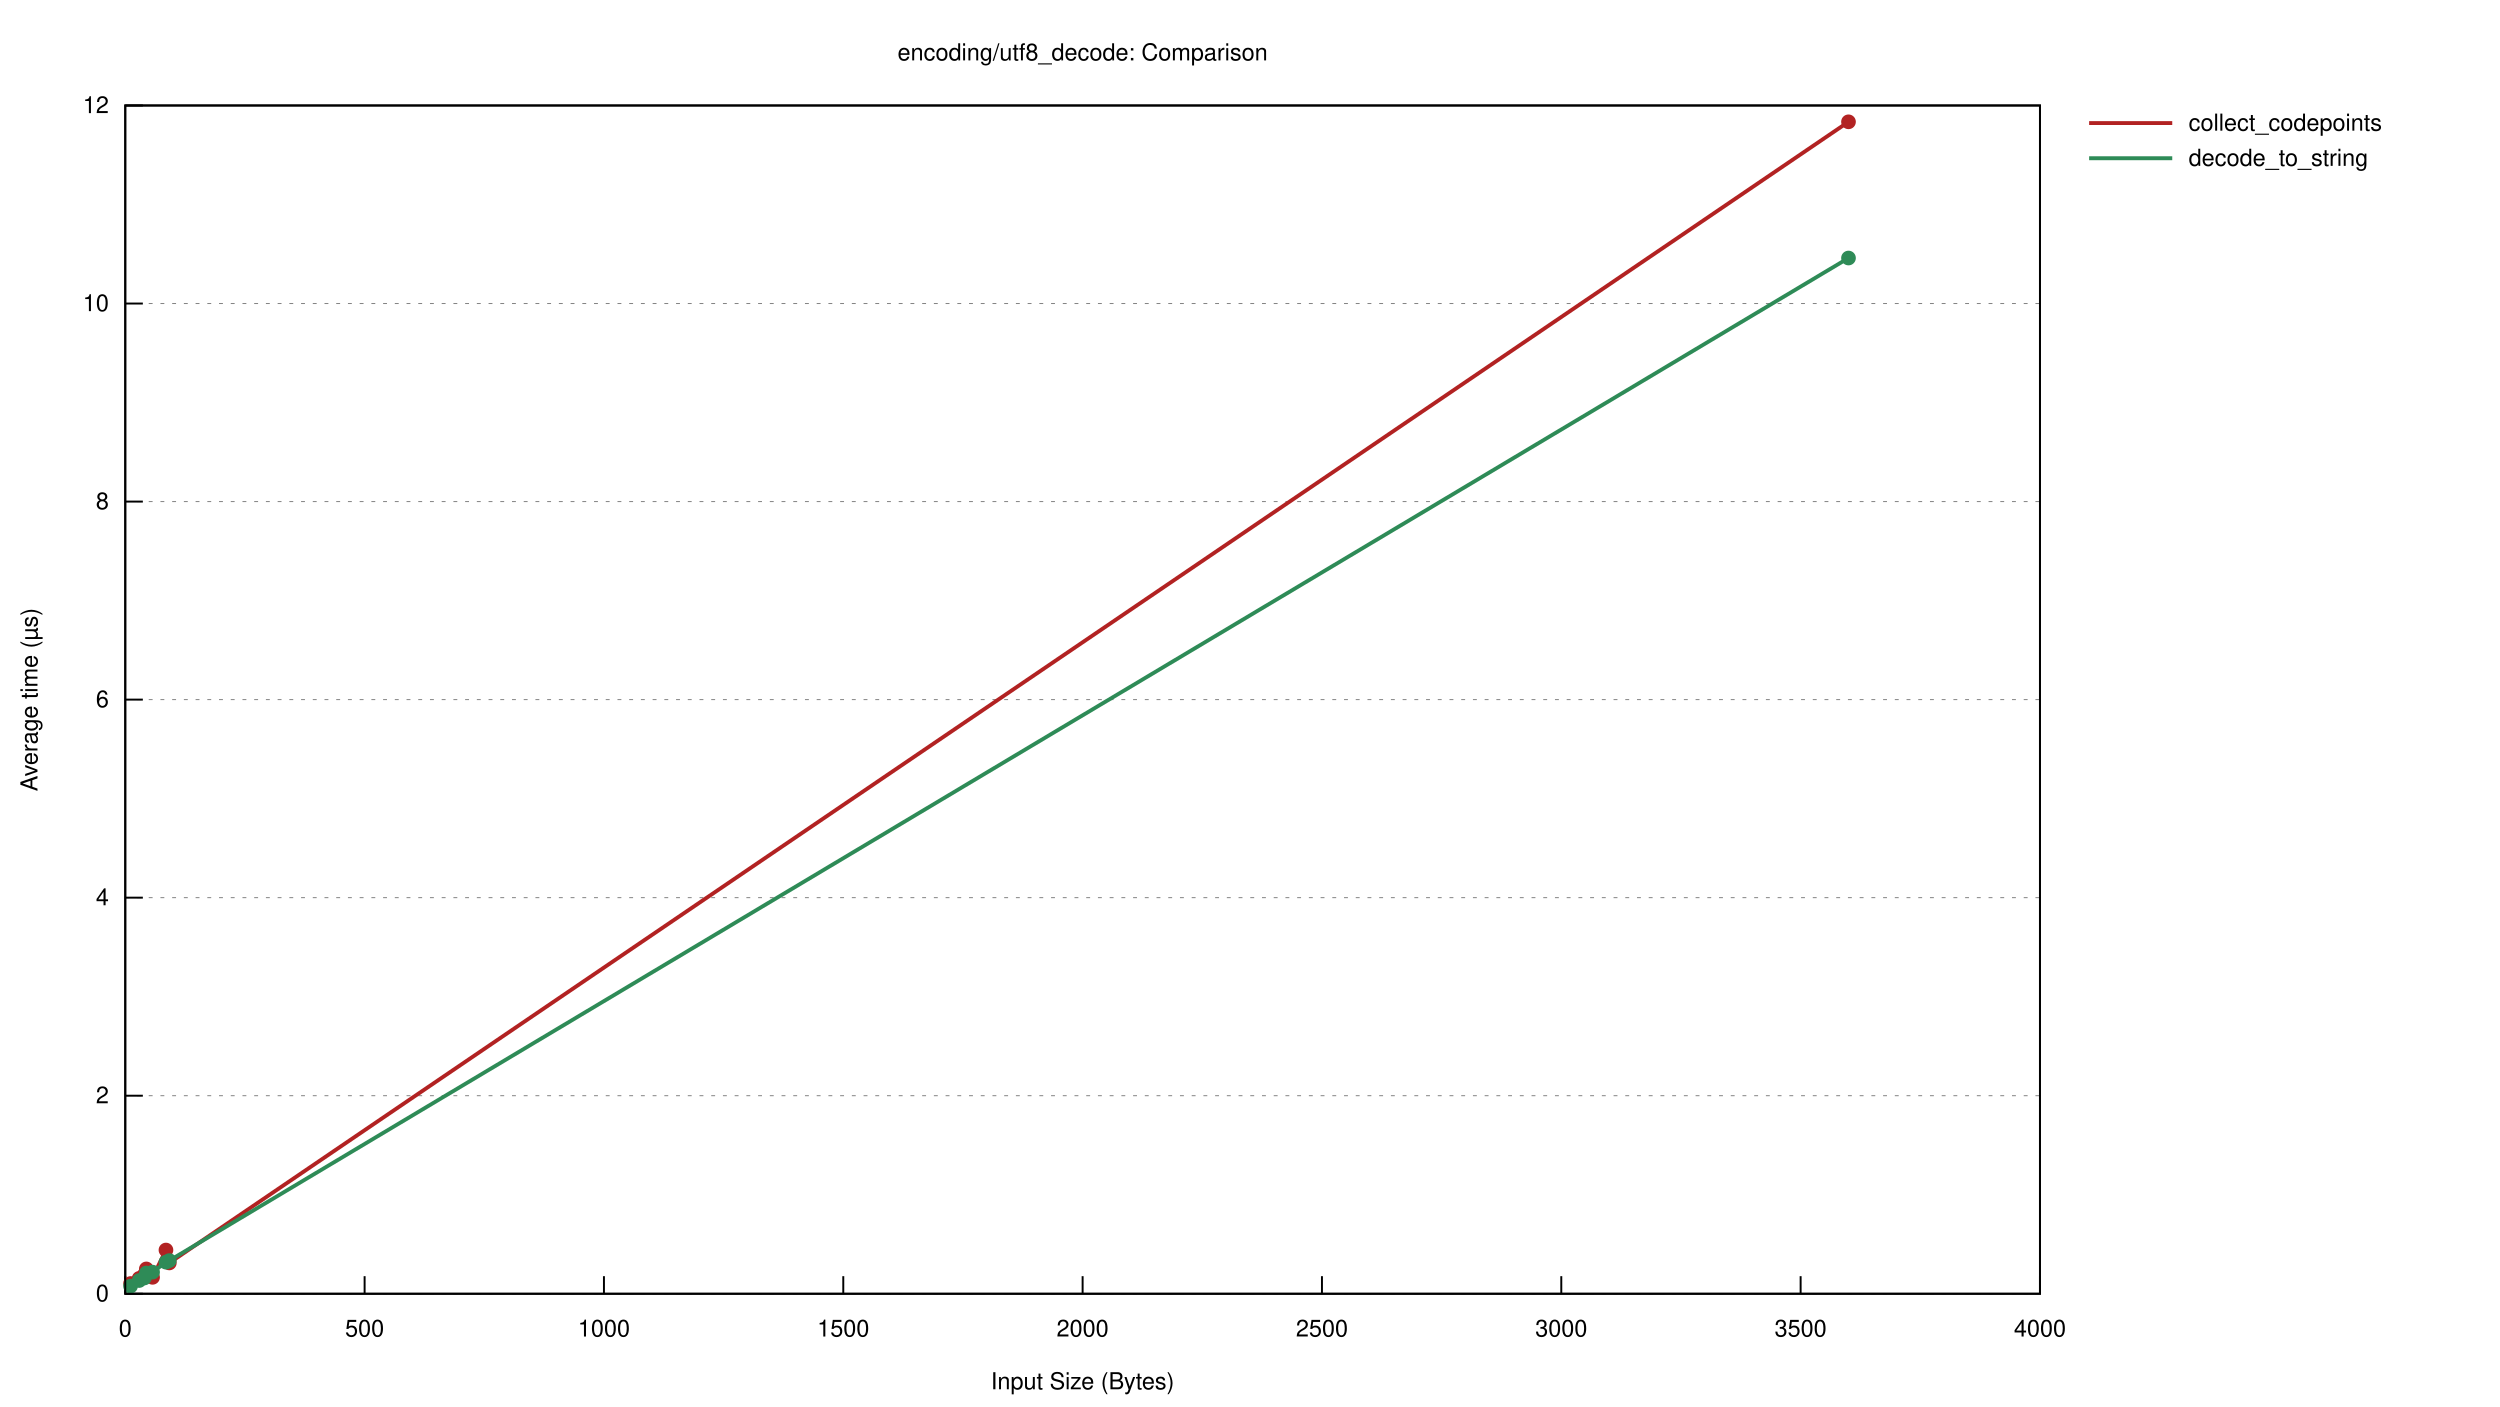
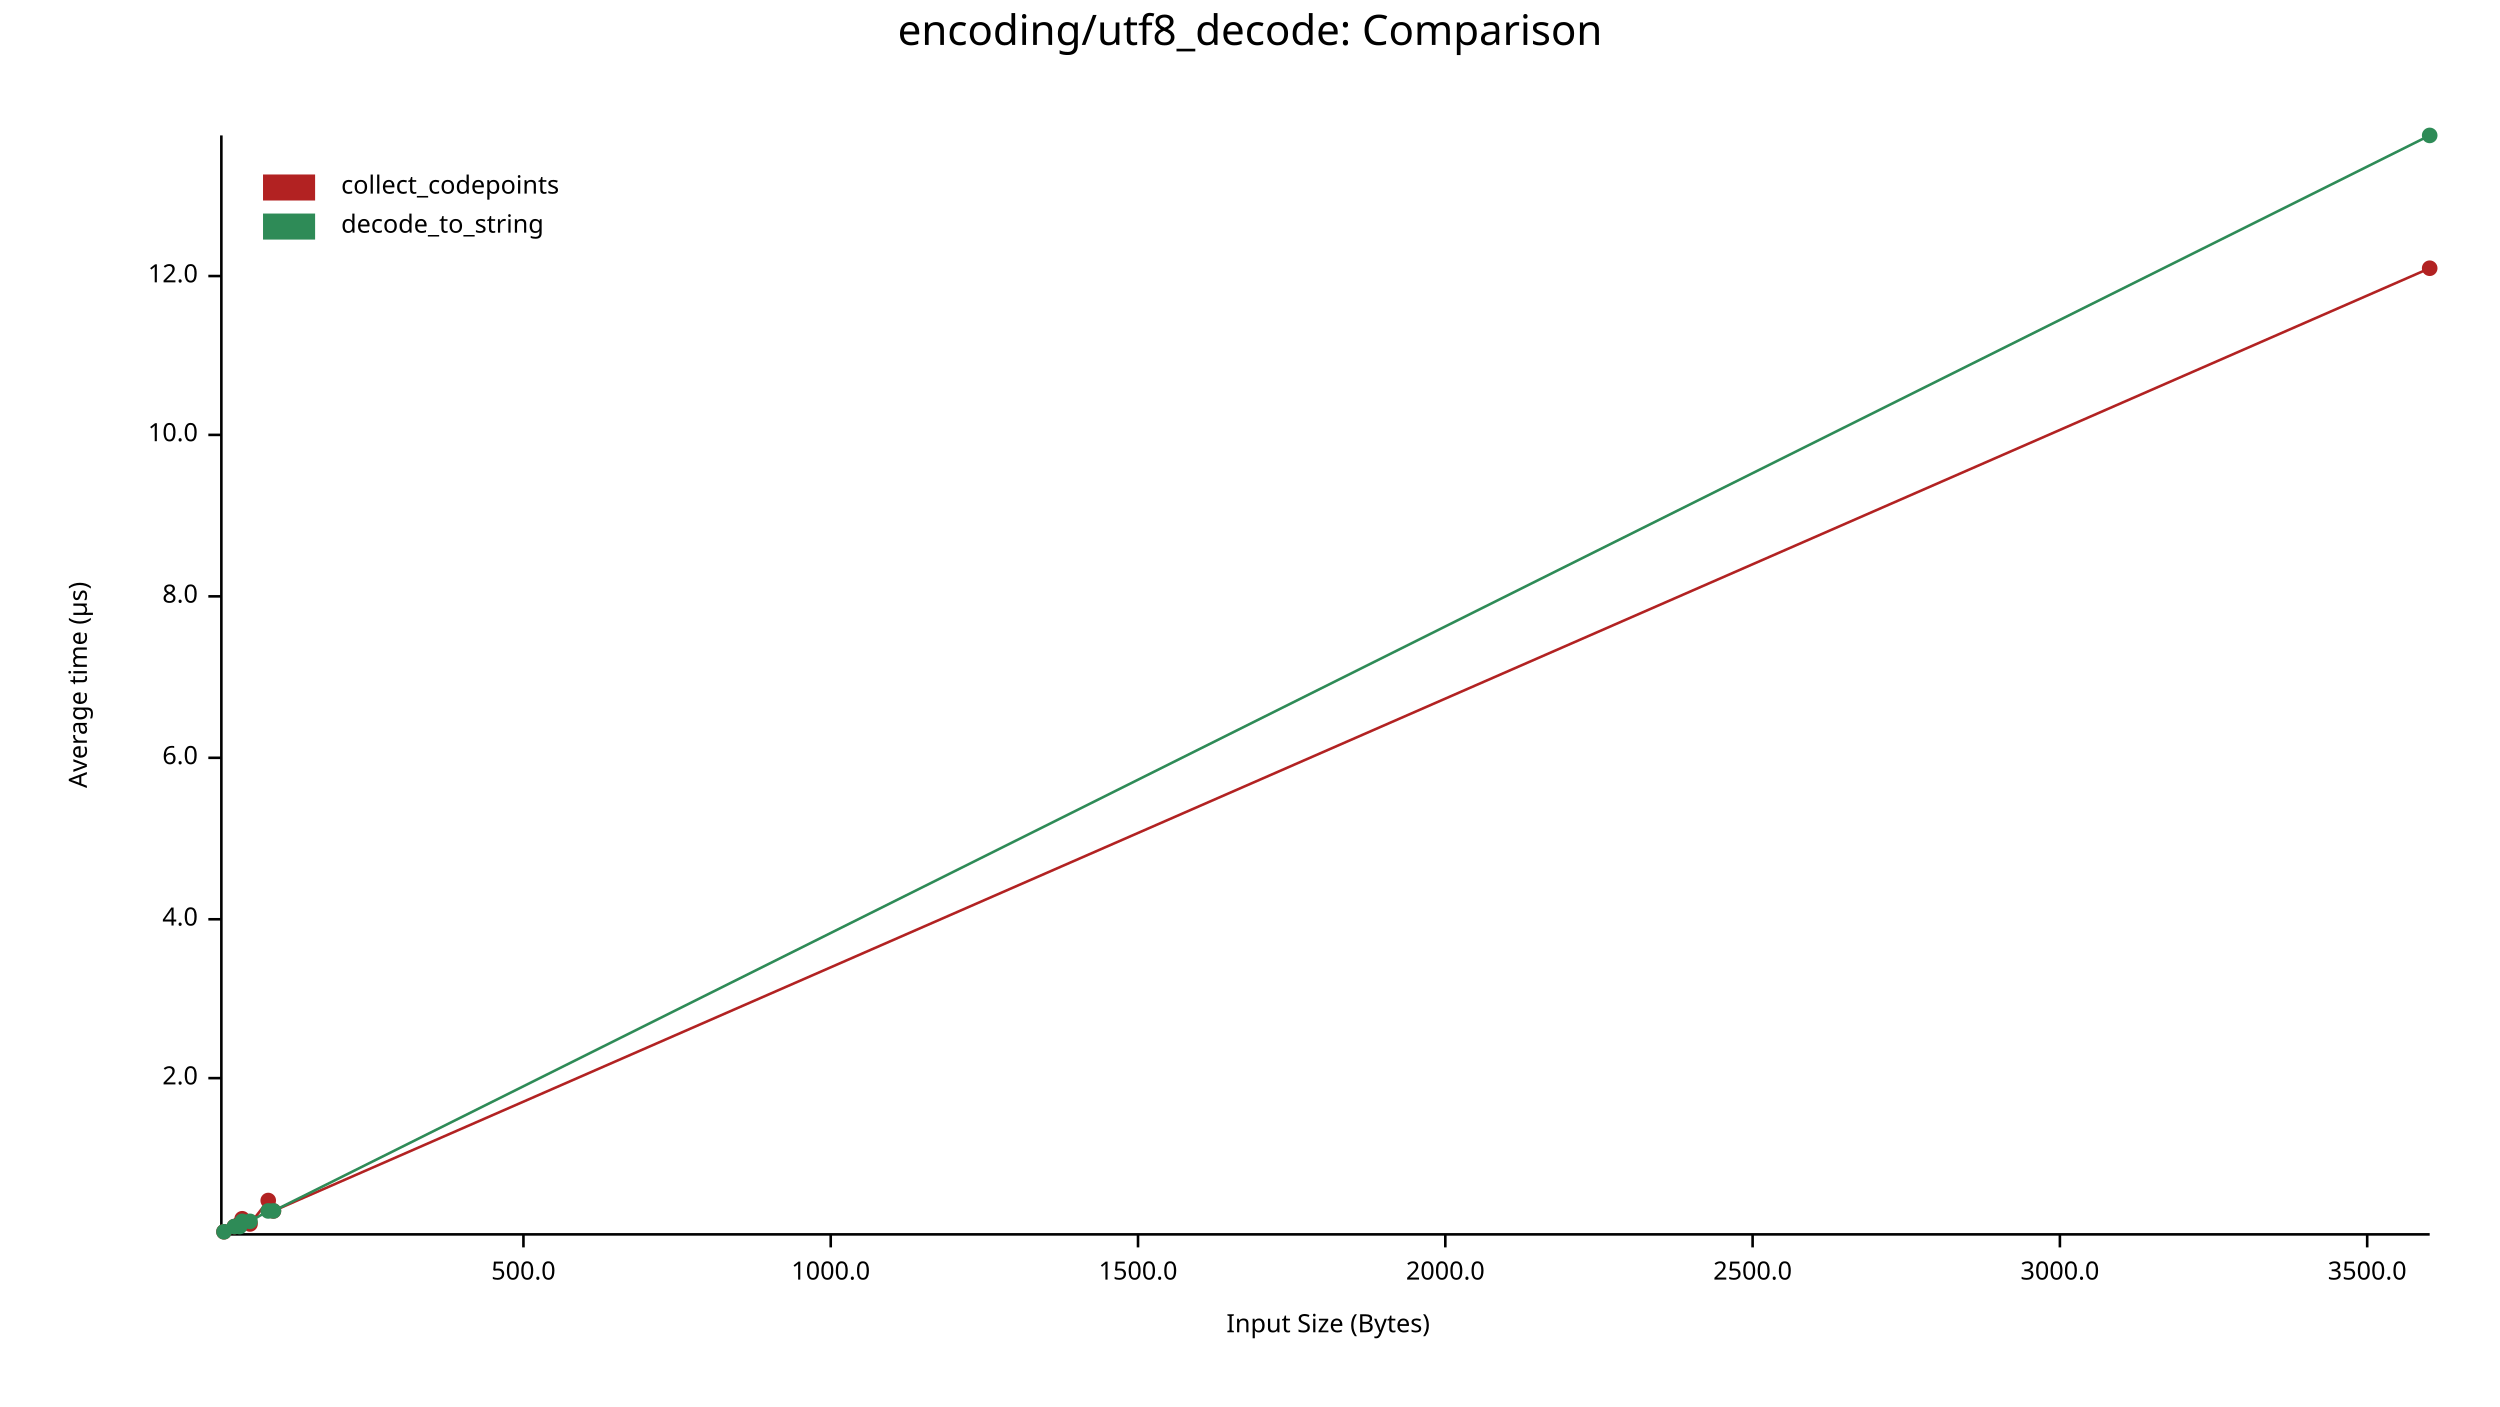
- <svg xmlns="http://www.w3.org/2000/svg" xmlns:xlink="http://www.w3.org/1999/xlink" viewBox="0 0 1280 720">
-   <g id="gnuplot_canvas">
-     <rect x="0" y="0" width="1280" height="720" fill="none" />
-     <defs>
-       <circle id="gpDot" r="0.5" stroke-width="0.5" stroke="currentColor" />
-       <path id="gpPt0" stroke-width="0.222" stroke="currentColor" d="M-1,0 h2 M0,-1 v2" />
-       <path id="gpPt1" stroke-width="0.222" stroke="currentColor" d="M-1,-1 L1,1 M1,-1 L-1,1" />
-       <path id="gpPt2" stroke-width="0.222" stroke="currentColor" d="M-1,0 L1,0 M0,-1 L0,1 M-1,-1 L1,1 M-1,1 L1,-1" />
-       <rect id="gpPt3" stroke-width="0.222" stroke="currentColor" x="-1" y="-1" width="2" height="2" />
-       <rect id="gpPt4" stroke-width="0.222" stroke="currentColor" fill="currentColor" x="-1" y="-1" width="2" height="2" />
-       <circle id="gpPt5" stroke-width="0.222" stroke="currentColor" cx="0" cy="0" r="1" />
-       <use xlink:href="#gpPt5" id="gpPt6" fill="currentColor" stroke="none" />
-       <path id="gpPt7" stroke-width="0.222" stroke="currentColor" d="M0,-1.33 L-1.33,0.67 L1.33,0.67 z" />
-       <use xlink:href="#gpPt7" id="gpPt8" fill="currentColor" stroke="none" />
-       <use xlink:href="#gpPt7" id="gpPt9" stroke="currentColor" transform="rotate(180)" />
-       <use xlink:href="#gpPt9" id="gpPt10" fill="currentColor" stroke="none" />
-       <use xlink:href="#gpPt3" id="gpPt11" stroke="currentColor" transform="rotate(45)" />
-       <use xlink:href="#gpPt11" id="gpPt12" fill="currentColor" stroke="none" />
-       <path id="gpPt13" stroke-width="0.222" stroke="currentColor" d="M0,1.330 L1.265,0.411 L0.782,-1.067 L-0.782,-1.076 L-1.265,0.411 z" />
-       <use xlink:href="#gpPt13" id="gpPt14" fill="currentColor" stroke="none" />
-       <filter id="textbox" filterUnits="objectBoundingBox" x="0" y="0" height="1" width="1">
-         <feFlood flood-color="white" flood-opacity="1" result="bgnd" />
-         <feComposite in="SourceGraphic" in2="bgnd" operator="atop" />
-       </filter>
-       <filter id="greybox" filterUnits="objectBoundingBox" x="0" y="0" height="1" width="1">
-         <feFlood flood-color="lightgrey" flood-opacity="1" result="grey" />
-         <feComposite in="SourceGraphic" in2="grey" operator="atop" />
-       </filter>
-     </defs>
-     <g fill="none" color="white" stroke="currentColor" stroke-width="1.00" stroke-linecap="butt" stroke-linejoin="miter">
- </g>
-     <g fill="none" color="black" stroke="currentColor" stroke-width="1.00" stroke-linecap="butt" stroke-linejoin="miter">
- </g>
-     <g fill="none" color="black" stroke="black" stroke-width="0.50" stroke-linecap="butt" stroke-linejoin="miter">
- </g>
-     <g fill="none" color="gray" stroke="currentColor" stroke-width="0.50" stroke-linecap="butt" stroke-linejoin="miter">
-       <path stroke="gray" stroke-dasharray="2,4" class="gridline" d="M64.14,662.40 L1044.46,662.40  " />
-     </g>
-     <g fill="none" color="gray" stroke="gray" stroke-width="1.00" stroke-linecap="butt" stroke-linejoin="miter">
- </g>
-     <g fill="none" color="black" stroke="currentColor" stroke-width="1.00" stroke-linecap="butt" stroke-linejoin="miter">
-       <path stroke="black" d="M64.14,662.40 L73.14,662.40  " />
-       <g transform="translate(55.75,666.30)" stroke="none" fill="black" font-family="Helvetica" font-size="12.00" text-anchor="end">
-         <text>
-           <tspan font-family="Helvetica"> 0</tspan>
-         </text>
-       </g>
-     </g>
-     <g fill="none" color="black" stroke="currentColor" stroke-width="1.00" stroke-linecap="butt" stroke-linejoin="miter">
- </g>
-     <g fill="none" color="black" stroke="black" stroke-width="0.50" stroke-linecap="butt" stroke-linejoin="miter">
- </g>
-     <g fill="none" color="gray" stroke="currentColor" stroke-width="0.50" stroke-linecap="butt" stroke-linejoin="miter">
-       <path stroke="gray" stroke-dasharray="2,4" class="gridline" d="M64.14,561.00 L1044.46,561.00  " />
-     </g>
-     <g fill="none" color="gray" stroke="gray" stroke-width="1.00" stroke-linecap="butt" stroke-linejoin="miter">
- </g>
-     <g fill="none" color="black" stroke="currentColor" stroke-width="1.00" stroke-linecap="butt" stroke-linejoin="miter">
-       <path stroke="black" d="M64.14,561.00 L73.14,561.00  " />
-       <g transform="translate(55.75,564.90)" stroke="none" fill="black" font-family="Helvetica" font-size="12.00" text-anchor="end">
-         <text>
-           <tspan font-family="Helvetica"> 2</tspan>
-         </text>
-       </g>
-     </g>
-     <g fill="none" color="black" stroke="currentColor" stroke-width="1.00" stroke-linecap="butt" stroke-linejoin="miter">
- </g>
-     <g fill="none" color="black" stroke="black" stroke-width="0.50" stroke-linecap="butt" stroke-linejoin="miter">
- </g>
-     <g fill="none" color="gray" stroke="currentColor" stroke-width="0.50" stroke-linecap="butt" stroke-linejoin="miter">
-       <path stroke="gray" stroke-dasharray="2,4" class="gridline" d="M64.14,459.60 L1044.46,459.60  " />
-     </g>
-     <g fill="none" color="gray" stroke="gray" stroke-width="1.00" stroke-linecap="butt" stroke-linejoin="miter">
- </g>
-     <g fill="none" color="black" stroke="currentColor" stroke-width="1.00" stroke-linecap="butt" stroke-linejoin="miter">
-       <path stroke="black" d="M64.14,459.60 L73.14,459.60  " />
-       <g transform="translate(55.75,463.50)" stroke="none" fill="black" font-family="Helvetica" font-size="12.00" text-anchor="end">
-         <text>
-           <tspan font-family="Helvetica"> 4</tspan>
-         </text>
-       </g>
-     </g>
-     <g fill="none" color="black" stroke="currentColor" stroke-width="1.00" stroke-linecap="butt" stroke-linejoin="miter">
- </g>
-     <g fill="none" color="black" stroke="black" stroke-width="0.50" stroke-linecap="butt" stroke-linejoin="miter">
- </g>
-     <g fill="none" color="gray" stroke="currentColor" stroke-width="0.50" stroke-linecap="butt" stroke-linejoin="miter">
-       <path stroke="gray" stroke-dasharray="2,4" class="gridline" d="M64.14,358.20 L1044.46,358.20  " />
-     </g>
-     <g fill="none" color="gray" stroke="gray" stroke-width="1.00" stroke-linecap="butt" stroke-linejoin="miter">
- </g>
-     <g fill="none" color="black" stroke="currentColor" stroke-width="1.00" stroke-linecap="butt" stroke-linejoin="miter">
-       <path stroke="black" d="M64.14,358.20 L73.14,358.20  " />
-       <g transform="translate(55.75,362.10)" stroke="none" fill="black" font-family="Helvetica" font-size="12.00" text-anchor="end">
-         <text>
-           <tspan font-family="Helvetica"> 6</tspan>
-         </text>
-       </g>
-     </g>
-     <g fill="none" color="black" stroke="currentColor" stroke-width="1.00" stroke-linecap="butt" stroke-linejoin="miter">
- </g>
-     <g fill="none" color="black" stroke="black" stroke-width="0.50" stroke-linecap="butt" stroke-linejoin="miter">
- </g>
-     <g fill="none" color="gray" stroke="currentColor" stroke-width="0.50" stroke-linecap="butt" stroke-linejoin="miter">
-       <path stroke="gray" stroke-dasharray="2,4" class="gridline" d="M64.14,256.81 L1044.46,256.81  " />
-     </g>
-     <g fill="none" color="gray" stroke="gray" stroke-width="1.00" stroke-linecap="butt" stroke-linejoin="miter">
- </g>
-     <g fill="none" color="black" stroke="currentColor" stroke-width="1.00" stroke-linecap="butt" stroke-linejoin="miter">
-       <path stroke="black" d="M64.14,256.81 L73.14,256.81  " />
-       <g transform="translate(55.75,260.71)" stroke="none" fill="black" font-family="Helvetica" font-size="12.00" text-anchor="end">
-         <text>
-           <tspan font-family="Helvetica"> 8</tspan>
-         </text>
-       </g>
-     </g>
-     <g fill="none" color="black" stroke="currentColor" stroke-width="1.00" stroke-linecap="butt" stroke-linejoin="miter">
- </g>
-     <g fill="none" color="black" stroke="black" stroke-width="0.50" stroke-linecap="butt" stroke-linejoin="miter">
- </g>
-     <g fill="none" color="gray" stroke="currentColor" stroke-width="0.50" stroke-linecap="butt" stroke-linejoin="miter">
-       <path stroke="gray" stroke-dasharray="2,4" class="gridline" d="M64.14,155.41 L1044.46,155.41  " />
-     </g>
-     <g fill="none" color="gray" stroke="gray" stroke-width="1.00" stroke-linecap="butt" stroke-linejoin="miter">
- </g>
-     <g fill="none" color="black" stroke="currentColor" stroke-width="1.00" stroke-linecap="butt" stroke-linejoin="miter">
-       <path stroke="black" d="M64.14,155.41 L73.14,155.41  " />
-       <g transform="translate(55.75,159.31)" stroke="none" fill="black" font-family="Helvetica" font-size="12.00" text-anchor="end">
-         <text>
-           <tspan font-family="Helvetica"> 10</tspan>
-         </text>
-       </g>
-     </g>
-     <g fill="none" color="black" stroke="currentColor" stroke-width="1.00" stroke-linecap="butt" stroke-linejoin="miter">
- </g>
-     <g fill="none" color="black" stroke="black" stroke-width="0.50" stroke-linecap="butt" stroke-linejoin="miter">
- </g>
-     <g fill="none" color="gray" stroke="currentColor" stroke-width="0.50" stroke-linecap="butt" stroke-linejoin="miter">
-       <path stroke="gray" stroke-dasharray="2,4" class="gridline" d="M64.14,54.01 L1044.46,54.01  " />
-     </g>
-     <g fill="none" color="gray" stroke="gray" stroke-width="1.00" stroke-linecap="butt" stroke-linejoin="miter">
- </g>
-     <g fill="none" color="black" stroke="currentColor" stroke-width="1.00" stroke-linecap="butt" stroke-linejoin="miter">
-       <path stroke="black" d="M64.14,54.01 L73.14,54.01  " />
-       <g transform="translate(55.75,57.91)" stroke="none" fill="black" font-family="Helvetica" font-size="12.00" text-anchor="end">
-         <text>
-           <tspan font-family="Helvetica"> 12</tspan>
-         </text>
-       </g>
-     </g>
-     <g fill="none" color="black" stroke="currentColor" stroke-width="1.00" stroke-linecap="butt" stroke-linejoin="miter">
-       <path stroke="black" d="M64.14,662.40 L64.14,653.40  " />
-       <g transform="translate(64.14,684.30)" stroke="none" fill="black" font-family="Helvetica" font-size="12.00" text-anchor="middle">
-         <text>
-           <tspan font-family="Helvetica"> 0</tspan>
-         </text>
-       </g>
-     </g>
-     <g fill="none" color="black" stroke="currentColor" stroke-width="1.00" stroke-linecap="butt" stroke-linejoin="miter">
-       <path stroke="black" d="M186.68,662.40 L186.68,653.40  " />
-       <g transform="translate(186.68,684.30)" stroke="none" fill="black" font-family="Helvetica" font-size="12.00" text-anchor="middle">
-         <text>
-           <tspan font-family="Helvetica"> 500</tspan>
-         </text>
-       </g>
-     </g>
-     <g fill="none" color="black" stroke="currentColor" stroke-width="1.00" stroke-linecap="butt" stroke-linejoin="miter">
-       <path stroke="black" d="M309.22,662.40 L309.22,653.40  " />
-       <g transform="translate(309.22,684.30)" stroke="none" fill="black" font-family="Helvetica" font-size="12.00" text-anchor="middle">
-         <text>
-           <tspan font-family="Helvetica"> 1000</tspan>
-         </text>
-       </g>
-     </g>
-     <g fill="none" color="black" stroke="currentColor" stroke-width="1.00" stroke-linecap="butt" stroke-linejoin="miter">
-       <path stroke="black" d="M431.76,662.40 L431.76,653.40  " />
-       <g transform="translate(431.76,684.30)" stroke="none" fill="black" font-family="Helvetica" font-size="12.00" text-anchor="middle">
-         <text>
-           <tspan font-family="Helvetica"> 1500</tspan>
-         </text>
-       </g>
-     </g>
-     <g fill="none" color="black" stroke="currentColor" stroke-width="1.00" stroke-linecap="butt" stroke-linejoin="miter">
-       <path stroke="black" d="M554.30,662.40 L554.30,653.40  " />
-       <g transform="translate(554.30,684.30)" stroke="none" fill="black" font-family="Helvetica" font-size="12.00" text-anchor="middle">
-         <text>
-           <tspan font-family="Helvetica"> 2000</tspan>
-         </text>
-       </g>
-     </g>
-     <g fill="none" color="black" stroke="currentColor" stroke-width="1.00" stroke-linecap="butt" stroke-linejoin="miter">
-       <path stroke="black" d="M676.84,662.40 L676.84,653.40  " />
-       <g transform="translate(676.84,684.30)" stroke="none" fill="black" font-family="Helvetica" font-size="12.00" text-anchor="middle">
-         <text>
-           <tspan font-family="Helvetica"> 2500</tspan>
-         </text>
-       </g>
-     </g>
-     <g fill="none" color="black" stroke="currentColor" stroke-width="1.00" stroke-linecap="butt" stroke-linejoin="miter">
-       <path stroke="black" d="M799.38,662.40 L799.38,653.40  " />
-       <g transform="translate(799.38,684.30)" stroke="none" fill="black" font-family="Helvetica" font-size="12.00" text-anchor="middle">
-         <text>
-           <tspan font-family="Helvetica"> 3000</tspan>
-         </text>
-       </g>
-     </g>
-     <g fill="none" color="black" stroke="currentColor" stroke-width="1.00" stroke-linecap="butt" stroke-linejoin="miter">
-       <path stroke="black" d="M921.92,662.40 L921.92,653.40  " />
-       <g transform="translate(921.92,684.30)" stroke="none" fill="black" font-family="Helvetica" font-size="12.00" text-anchor="middle">
-         <text>
-           <tspan font-family="Helvetica"> 3500</tspan>
-         </text>
-       </g>
-     </g>
-     <g fill="none" color="black" stroke="currentColor" stroke-width="1.00" stroke-linecap="butt" stroke-linejoin="miter">
-       <path stroke="black" d="M1044.46,662.40 L1044.46,653.40  " />
-       <g transform="translate(1044.46,684.30)" stroke="none" fill="black" font-family="Helvetica" font-size="12.00" text-anchor="middle">
-         <text>
-           <tspan font-family="Helvetica"> 4000</tspan>
-         </text>
-       </g>
-     </g>
-     <g fill="none" color="black" stroke="currentColor" stroke-width="1.00" stroke-linecap="butt" stroke-linejoin="miter">
- </g>
-     <g fill="none" color="black" stroke="currentColor" stroke-width="1.00" stroke-linecap="butt" stroke-linejoin="miter">
-       <path stroke="black" d="M64.14,54.01 L64.14,662.40 L1044.46,662.40 L1044.46,54.01 L64.14,54.01 Z  " />
-     </g>
-     <g fill="none" color="black" stroke="currentColor" stroke-width="1.00" stroke-linecap="butt" stroke-linejoin="miter">
- </g>
-     <g id="gnuplot_plot_1">
-       <g fill="none" color="white" stroke="black" stroke-width="2.00" stroke-linecap="butt" stroke-linejoin="miter">
- </g>
-       <g fill="none" color="black" stroke="currentColor" stroke-width="2.00" stroke-linecap="butt" stroke-linejoin="miter">
-         <g transform="translate(1120.58,66.91)" stroke="none" fill="black" font-family="Helvetica" font-size="12.00" text-anchor="start">
-           <text>
-             <tspan font-family="Helvetica">collect_codepoints</tspan>
-           </text>
-         </g>
-       </g>
-       <g fill="none" color="black" stroke="currentColor" stroke-width="2.00" stroke-linecap="butt" stroke-linejoin="miter">
-         <path stroke="rgb(178,  34,  34)" d="M1069.63,63.01 L1112.19,63.01 M66.84,657.16 L71.25,654.54 L73.94,652.58 L74.92,649.69 L78.11,653.99 L84.97,640.02   L86.69,646.62 L946.43,62.37  " />
-       </g>
-     </g>
-     <g id="gnuplot_plot_2" fill="none">
-       <g fill="none" color="white" stroke="rgb(178,  34,  34)" stroke-width="1.00" stroke-linecap="butt" stroke-linejoin="miter">
- </g>
-       <g fill="none" color="black" stroke="currentColor" stroke-width="1.00" stroke-linecap="butt" stroke-linejoin="miter">
-         <use xlink:href="#gpPt6" transform="translate(66.84,657.16) scale(3.38)" color="rgb(178,  34,  34)" />
-         <use xlink:href="#gpPt6" transform="translate(71.25,654.54) scale(3.38)" color="rgb(178,  34,  34)" />
-         <use xlink:href="#gpPt6" transform="translate(73.94,652.58) scale(3.38)" color="rgb(178,  34,  34)" />
-         <use xlink:href="#gpPt6" transform="translate(74.92,649.69) scale(3.38)" color="rgb(178,  34,  34)" />
-         <use xlink:href="#gpPt6" transform="translate(78.11,653.99) scale(3.38)" color="rgb(178,  34,  34)" />
-         <use xlink:href="#gpPt6" transform="translate(84.97,640.02) scale(3.38)" color="rgb(178,  34,  34)" />
-         <use xlink:href="#gpPt6" transform="translate(86.69,646.62) scale(3.38)" color="rgb(178,  34,  34)" />
-         <use xlink:href="#gpPt6" transform="translate(946.43,62.37) scale(3.38)" color="rgb(178,  34,  34)" />
-       </g>
-     </g>
-     <g id="gnuplot_plot_3">
-       <g fill="none" color="white" stroke="rgb(178,  34,  34)" stroke-width="2.00" stroke-linecap="butt" stroke-linejoin="miter">
- </g>
-       <g fill="none" color="black" stroke="currentColor" stroke-width="2.00" stroke-linecap="butt" stroke-linejoin="miter">
-         <g transform="translate(1120.58,84.91)" stroke="none" fill="black" font-family="Helvetica" font-size="12.00" text-anchor="start">
-           <text>
-             <tspan font-family="Helvetica">decode_to_string</tspan>
-           </text>
-         </g>
-       </g>
-       <g fill="none" color="black" stroke="currentColor" stroke-width="2.00" stroke-linecap="butt" stroke-linejoin="miter">
-         <path stroke="rgb( 46, 139,  87)" d="M1069.63,81.01 L1112.19,81.01 M66.84,658.50 L71.25,655.63 L73.94,654.33 L74.92,651.78 L78.11,651.34 L84.97,646.22   L86.69,645.42 L946.43,132.11  " />
-       </g>
-     </g>
-     <g id="gnuplot_plot_4" fill="none">
-       <g fill="none" color="white" stroke="rgb( 46, 139,  87)" stroke-width="1.00" stroke-linecap="butt" stroke-linejoin="miter">
- </g>
-       <g fill="none" color="black" stroke="currentColor" stroke-width="1.00" stroke-linecap="butt" stroke-linejoin="miter">
-         <use xlink:href="#gpPt6" transform="translate(66.84,658.50) scale(3.38)" color="rgb( 46, 139,  87)" />
-         <use xlink:href="#gpPt6" transform="translate(71.25,655.63) scale(3.38)" color="rgb( 46, 139,  87)" />
-         <use xlink:href="#gpPt6" transform="translate(73.94,654.33) scale(3.38)" color="rgb( 46, 139,  87)" />
-         <use xlink:href="#gpPt6" transform="translate(74.92,651.78) scale(3.38)" color="rgb( 46, 139,  87)" />
-         <use xlink:href="#gpPt6" transform="translate(78.11,651.34) scale(3.38)" color="rgb( 46, 139,  87)" />
-         <use xlink:href="#gpPt6" transform="translate(84.97,646.22) scale(3.38)" color="rgb( 46, 139,  87)" />
-         <use xlink:href="#gpPt6" transform="translate(86.69,645.42) scale(3.38)" color="rgb( 46, 139,  87)" />
-         <use xlink:href="#gpPt6" transform="translate(946.43,132.11) scale(3.38)" color="rgb( 46, 139,  87)" />
-       </g>
-     </g>
-     <g fill="none" color="white" stroke="rgb( 46, 139,  87)" stroke-width="2.00" stroke-linecap="butt" stroke-linejoin="miter">
- </g>
-     <g fill="none" color="black" stroke="currentColor" stroke-width="2.00" stroke-linecap="butt" stroke-linejoin="miter">
- </g>
-     <g fill="none" color="black" stroke="black" stroke-width="1.00" stroke-linecap="butt" stroke-linejoin="miter">
- </g>
-     <g fill="none" color="black" stroke="currentColor" stroke-width="1.00" stroke-linecap="butt" stroke-linejoin="miter">
-       <path stroke="black" d="M64.14,54.01 L64.14,662.40 L1044.46,662.40 L1044.46,54.01 L64.14,54.01 Z  " />
-       <g transform="translate(19.18,358.21) rotate(270.00)" stroke="none" fill="black" font-family="Helvetica" font-size="12.00" text-anchor="middle">
-         <text>
-           <tspan font-family="Helvetica">Average time (µs)</tspan>
-         </text>
-       </g>
-     </g>
-     <g fill="none" color="black" stroke="currentColor" stroke-width="1.00" stroke-linecap="butt" stroke-linejoin="miter">
-       <g transform="translate(554.30,711.30)" stroke="none" fill="black" font-family="Helvetica" font-size="12.00" text-anchor="middle">
-         <text>
-           <tspan font-family="Helvetica">Input Size (Bytes)</tspan>
-         </text>
-       </g>
-     </g>
-     <g fill="none" color="black" stroke="currentColor" stroke-width="1.00" stroke-linecap="butt" stroke-linejoin="miter">
- </g>
-     <g fill="none" color="black" stroke="currentColor" stroke-width="1.00" stroke-linecap="butt" stroke-linejoin="miter">
-       <g transform="translate(554.30,30.91)" stroke="none" fill="black" font-family="Helvetica" font-size="12.00" text-anchor="middle">
-         <text>
-           <tspan font-family="Helvetica">encoding/utf8_decode: Comparison</tspan>
-         </text>
-       </g>
-     </g>
-     <g fill="none" color="black" stroke="currentColor" stroke-width="1.00" stroke-linecap="butt" stroke-linejoin="miter">
- </g>
-   </g>
+ <svg xmlns="http://www.w3.org/2000/svg" width="960" height="540" viewBox="0 0 960 540">
+   <text x="480" y="5" dy="0.76em" text-anchor="middle" font-family="sans-serif" font-size="16.129" opacity="1" fill="#000000">
+ encoding/utf8_decode: Comparison
+ </text>
+   <text x="26" y="263" dy="0.76em" text-anchor="middle" font-family="sans-serif" font-size="9.677" opacity="1" fill="#000000" transform="rotate(270, 26, 263)">
+ Average time (µs)
+ </text>
+   <text x="510" y="514" dy="-0.5ex" text-anchor="middle" font-family="sans-serif" font-size="9.677" opacity="1" fill="#000000">
+ Input Size (Bytes)
+ </text>
+   <polyline fill="none" opacity="1" stroke="#000000" stroke-width="1" points="85,52 85,473 " />
+   <text x="76" y="414" dy="0.5ex" text-anchor="end" font-family="sans-serif" font-size="9.677" opacity="1" fill="#000000">
+ 2.0
+ </text>
+   <polyline fill="none" opacity="1" stroke="#000000" stroke-width="1" points="80,414 85,414 " />
+   <text x="76" y="353" dy="0.5ex" text-anchor="end" font-family="sans-serif" font-size="9.677" opacity="1" fill="#000000">
+ 4.0
+ </text>
+   <polyline fill="none" opacity="1" stroke="#000000" stroke-width="1" points="80,353 85,353 " />
+   <text x="76" y="291" dy="0.5ex" text-anchor="end" font-family="sans-serif" font-size="9.677" opacity="1" fill="#000000">
+ 6.0
+ </text>
+   <polyline fill="none" opacity="1" stroke="#000000" stroke-width="1" points="80,291 85,291 " />
+   <text x="76" y="229" dy="0.5ex" text-anchor="end" font-family="sans-serif" font-size="9.677" opacity="1" fill="#000000">
+ 8.0
+ </text>
+   <polyline fill="none" opacity="1" stroke="#000000" stroke-width="1" points="80,229 85,229 " />
+   <text x="76" y="167" dy="0.5ex" text-anchor="end" font-family="sans-serif" font-size="9.677" opacity="1" fill="#000000">
+ 10.0
+ </text>
+   <polyline fill="none" opacity="1" stroke="#000000" stroke-width="1" points="80,167 85,167 " />
+   <text x="76" y="106" dy="0.5ex" text-anchor="end" font-family="sans-serif" font-size="9.677" opacity="1" fill="#000000">
+ 12.0
+ </text>
+   <polyline fill="none" opacity="1" stroke="#000000" stroke-width="1" points="80,106 85,106 " />
+   <polyline fill="none" opacity="1" stroke="#000000" stroke-width="1" points="86,474 933,474 " />
+   <text x="201" y="484" dy="0.76em" text-anchor="middle" font-family="sans-serif" font-size="9.677" opacity="1" fill="#000000">
+ 500.0
+ </text>
+   <polyline fill="none" opacity="1" stroke="#000000" stroke-width="1" points="201,474 201,479 " />
+   <text x="319" y="484" dy="0.76em" text-anchor="middle" font-family="sans-serif" font-size="9.677" opacity="1" fill="#000000">
+ 1000.0
+ </text>
+   <polyline fill="none" opacity="1" stroke="#000000" stroke-width="1" points="319,474 319,479 " />
+   <text x="437" y="484" dy="0.76em" text-anchor="middle" font-family="sans-serif" font-size="9.677" opacity="1" fill="#000000">
+ 1500.0
+ </text>
+   <polyline fill="none" opacity="1" stroke="#000000" stroke-width="1" points="437,474 437,479 " />
+   <text x="555" y="484" dy="0.76em" text-anchor="middle" font-family="sans-serif" font-size="9.677" opacity="1" fill="#000000">
+ 2000.0
+ </text>
+   <polyline fill="none" opacity="1" stroke="#000000" stroke-width="1" points="555,474 555,479 " />
+   <text x="673" y="484" dy="0.76em" text-anchor="middle" font-family="sans-serif" font-size="9.677" opacity="1" fill="#000000">
+ 2500.0
+ </text>
+   <polyline fill="none" opacity="1" stroke="#000000" stroke-width="1" points="673,474 673,479 " />
+   <text x="791" y="484" dy="0.76em" text-anchor="middle" font-family="sans-serif" font-size="9.677" opacity="1" fill="#000000">
+ 3000.0
+ </text>
+   <polyline fill="none" opacity="1" stroke="#000000" stroke-width="1" points="791,474 791,479 " />
+   <text x="909" y="484" dy="0.76em" text-anchor="middle" font-family="sans-serif" font-size="9.677" opacity="1" fill="#000000">
+ 3500.0
+ </text>
+   <polyline fill="none" opacity="1" stroke="#000000" stroke-width="1" points="909,474 909,479 " />
+   <circle cx="86" cy="473" r="3" opacity="1" fill="#B22222" stroke="none" stroke-width="1" />
+   <circle cx="90" cy="471" r="3" opacity="1" fill="#B22222" stroke="none" stroke-width="1" />
+   <circle cx="92" cy="470" r="3" opacity="1" fill="#B22222" stroke="none" stroke-width="1" />
+   <circle cx="93" cy="468" r="3" opacity="1" fill="#B22222" stroke="none" stroke-width="1" />
+   <circle cx="96" cy="470" r="3" opacity="1" fill="#B22222" stroke="none" stroke-width="1" />
+   <circle cx="103" cy="461" r="3" opacity="1" fill="#B22222" stroke="none" stroke-width="1" />
+   <circle cx="105" cy="465" r="3" opacity="1" fill="#B22222" stroke="none" stroke-width="1" />
+   <circle cx="933" cy="103" r="3" opacity="1" fill="#B22222" stroke="none" stroke-width="1" />
+   <polyline fill="none" opacity="1" stroke="#B22222" stroke-width="1" points="86,473 90,471 92,470 93,468 96,470 103,461 105,465 933,103 " />
+   <circle cx="86" cy="473" r="3" opacity="1" fill="#2E8B57" stroke="none" stroke-width="1" />
+   <circle cx="90" cy="471" r="3" opacity="1" fill="#2E8B57" stroke="none" stroke-width="1" />
+   <circle cx="92" cy="471" r="3" opacity="1" fill="#2E8B57" stroke="none" stroke-width="1" />
+   <circle cx="93" cy="469" r="3" opacity="1" fill="#2E8B57" stroke="none" stroke-width="1" />
+   <circle cx="96" cy="469" r="3" opacity="1" fill="#2E8B57" stroke="none" stroke-width="1" />
+   <circle cx="103" cy="465" r="3" opacity="1" fill="#2E8B57" stroke="none" stroke-width="1" />
+   <circle cx="105" cy="465" r="3" opacity="1" fill="#2E8B57" stroke="none" stroke-width="1" />
+   <circle cx="933" cy="52" r="3" opacity="1" fill="#2E8B57" stroke="none" stroke-width="1" />
+   <polyline fill="none" opacity="1" stroke="#2E8B57" stroke-width="1" points="86,473 90,471 92,471 93,469 96,469 103,465 105,465 933,52 " />
+   <text x="131" y="67" dy="0.76em" text-anchor="start" font-family="sans-serif" font-size="9.677" opacity="1" fill="#000000">
+ collect_codepoints
+ </text>
+   <text x="131" y="82" dy="0.76em" text-anchor="start" font-family="sans-serif" font-size="9.677" opacity="1" fill="#000000">
+ decode_to_string
+ </text>
+   <rect x="101" y="67" width="20" height="10" opacity="1" fill="#B22222" stroke="none" />
+   <rect x="101" y="82" width="20" height="10" opacity="1" fill="#2E8B57" stroke="none" />
</svg>
